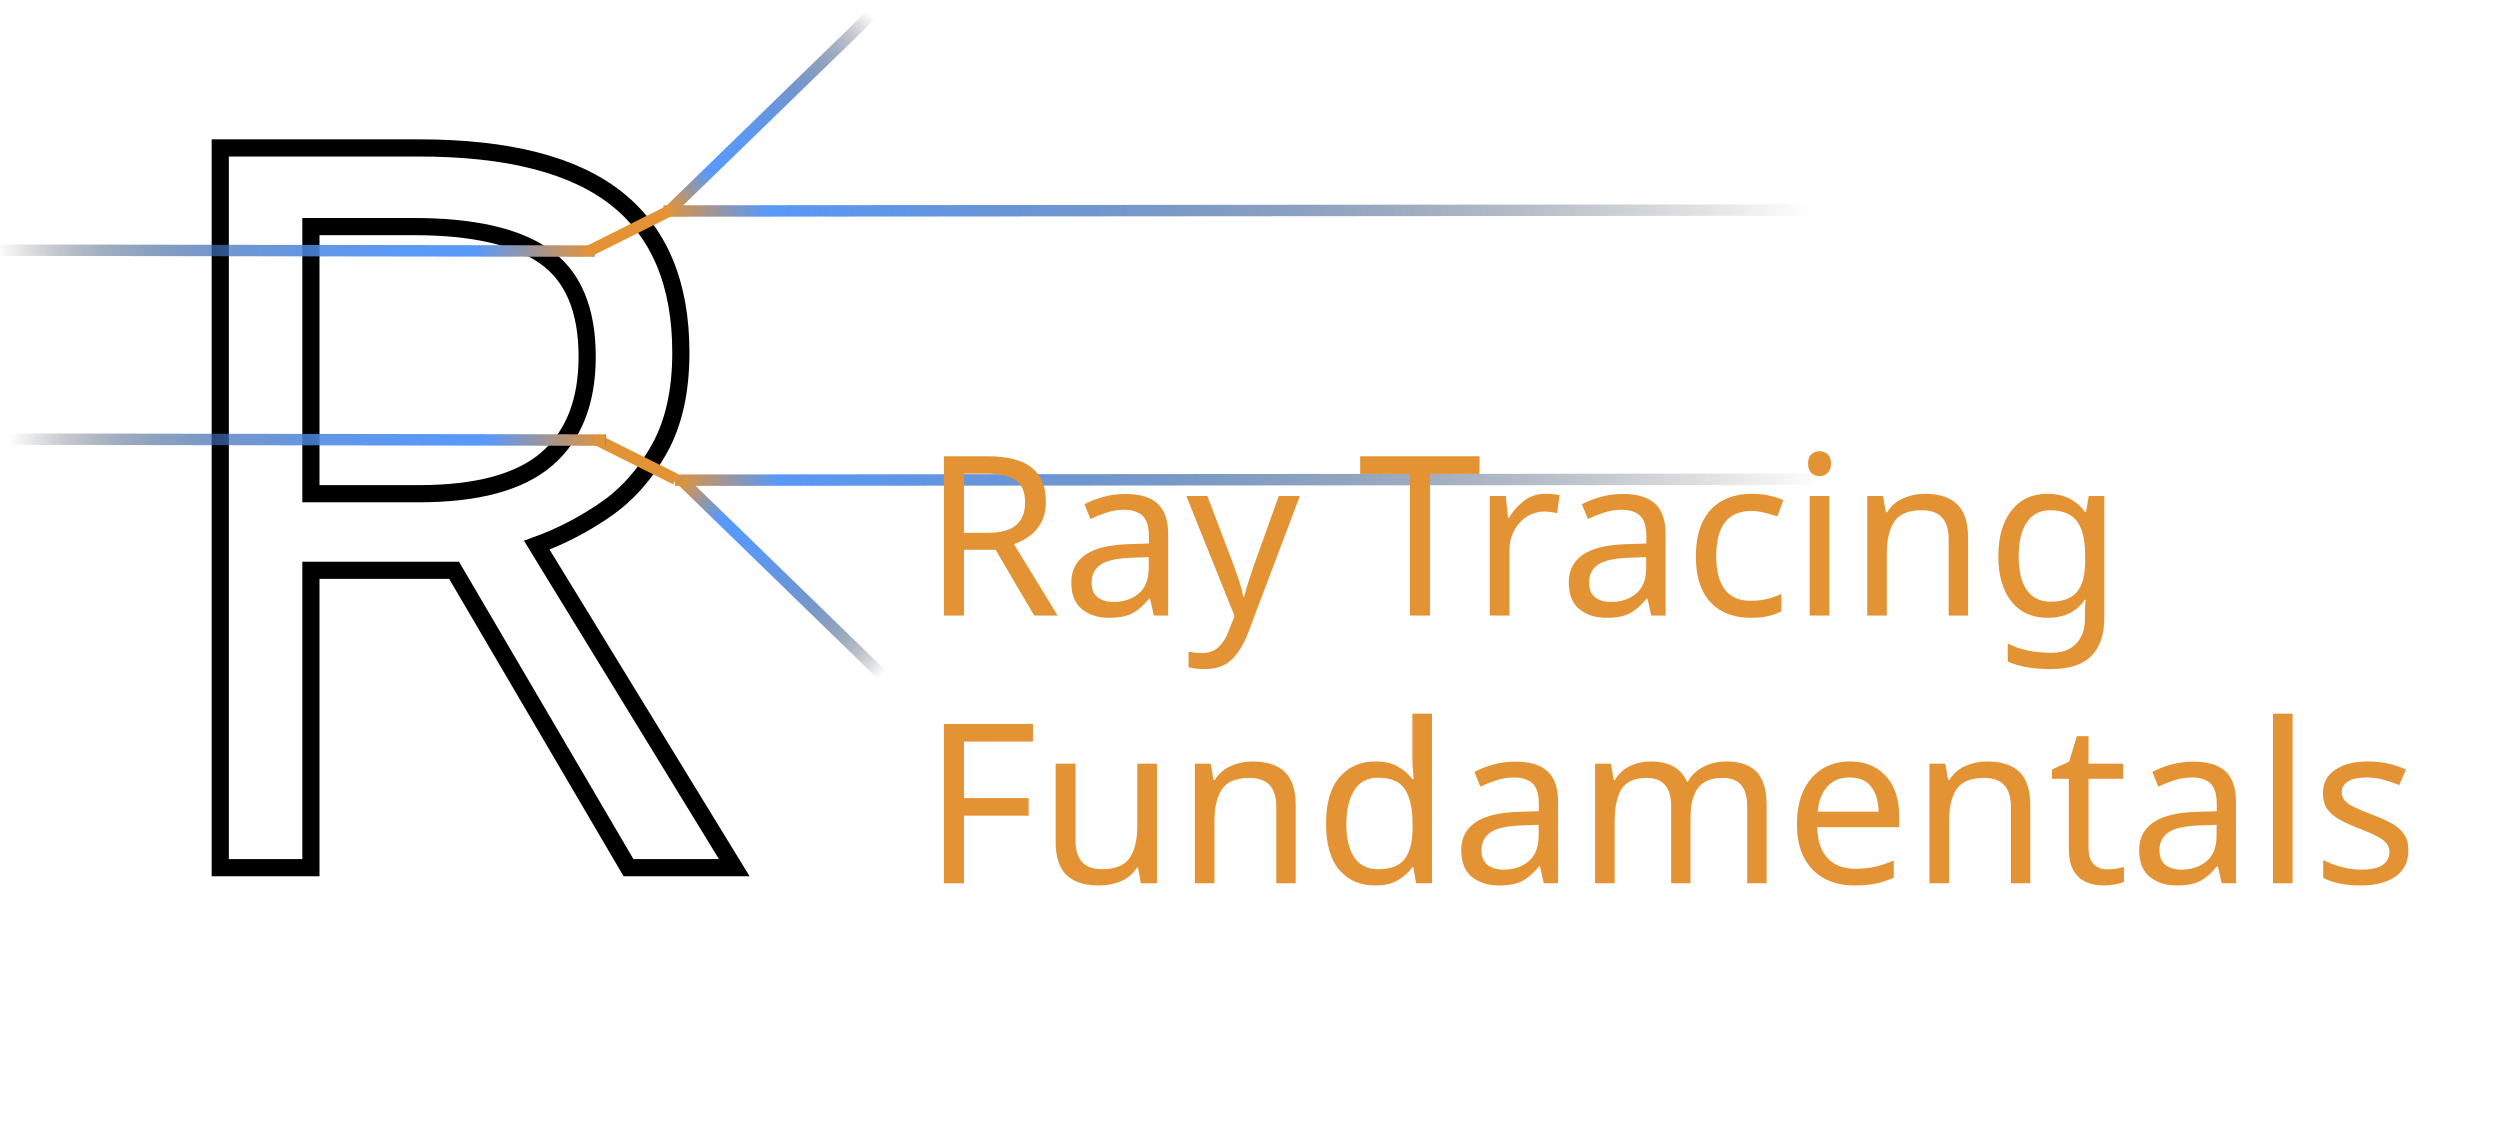
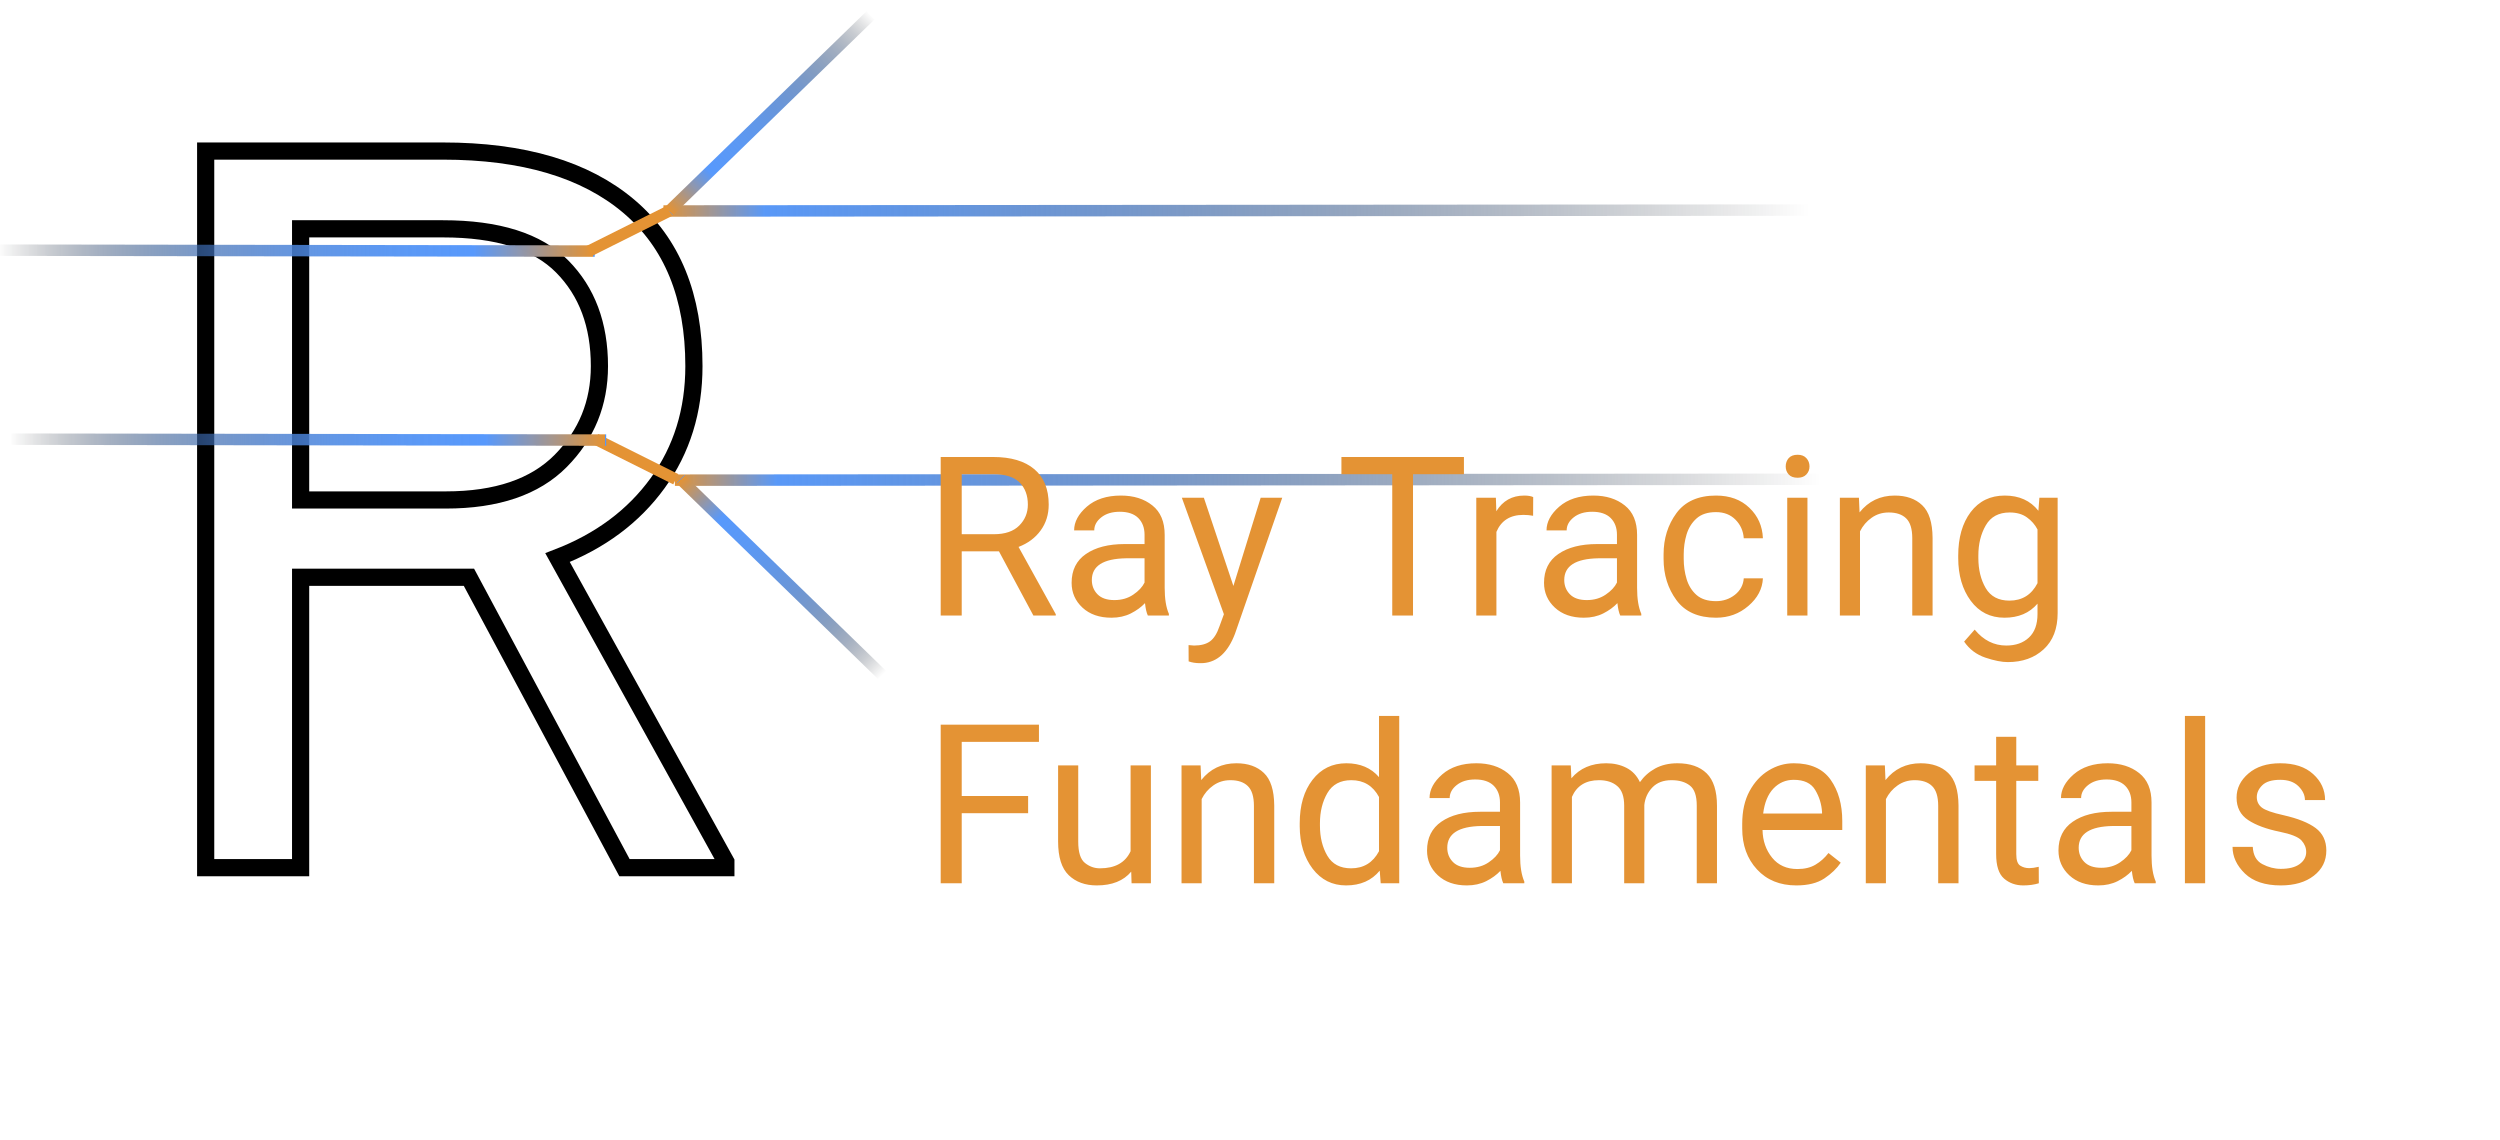
<svg xmlns="http://www.w3.org/2000/svg" xmlns:xlink="http://www.w3.org/1999/xlink" viewBox="0 0 436.51 198.98">
  <defs>
    <style>.cls-1{font-size:176px;stroke:#000000;stroke-width:3px;}.cls-1,.cls-2{fill:none;}.cls-1,.cls-2,.cls-3,.cls-4,.cls-5,.cls-6,.cls-7,.cls-8
- {stroke-miterlimit:10;}.cls-1,.cls-9{font-family:Galvji;}.cls-2{stroke:#E49334;}.cls-2,.cls-3,.cls-4,.cls-5,.cls-6,.cls-7,.cls-8{stroke-width:2px;}
+ {stroke-miterlimit:10;}.cls-1,.cls-9{font-family:Roboto;}.cls-2{stroke:#E49334;}.cls-2,.cls-3,.cls-4,.cls-5,.cls-6,.cls-7,.cls-8{stroke-width:2px;}
.cls-3,.cls-4,.cls-5,.cls-6,.cls-7,.cls-8,.cls-9{fill:#E49334;}.cls-3{stroke:url(#linear-gradient);}.cls-4{stroke:url(#linear-gradient-2);}.cls-5
{stroke:url(#linear-gradient-3);}.cls-6{stroke:url(#linear-gradient-4);}.cls-7{stroke:url(#linear-gradient-5);}.cls-8{stroke:url(#linear-gradient-6);}
.cls-9{font-size:38.95px;}</style>
    <linearGradient id="linear-gradient" x1="117.84" y1="83.59" x2="322.34" y2="83.59" gradientTransform="matrix(0.98, 0, 0, 1, 2.06, -0.19)" gradientUnits="userSpaceOnUse">
      <stop offset="0" stop-color="#5596f7" />
      <stop offset="0" stop-color="#5595f5" />
      <stop offset="0" stop-color="#E49334" />
      <stop offset="0.09" stop-color="#5495f7" stop-opacity="0.97" />
      <stop offset="0.22" stop-color="#4c87df" stop-opacity="0.88" />
      <stop offset="0.39" stop-color="#3f70ba" stop-opacity="0.73" />
      <stop offset="0.59" stop-color="#2e5185" stop-opacity="0.52" />
      <stop offset="0.8" stop-color="#172944" stop-opacity="0.26" />
      <stop offset="1" stop-opacity="0" />
    </linearGradient>
    <linearGradient id="linear-gradient-2" x1="115.73" y1="36.6" x2="320.24" y2="36.6" xlink:href="#linear-gradient" />
    <linearGradient id="linear-gradient-3" x1="97.57" y1="43.61" x2="302.08" y2="43.61" gradientTransform="matrix(-0.51, 0, 0, -1, 153.26, 88.02)" gradientUnits="userSpaceOnUse">
      <stop offset="0" stop-color="#5596f7" />
      <stop offset="0" stop-color="#5595f5" />
      <stop offset="0" stop-color="#E49334" />
      <stop offset="0.2" stop-color="#5698fc" stop-opacity="0.99" />
      <stop offset="0.34" stop-color="#5393f3" stop-opacity="0.95" />
      <stop offset="0.45" stop-color="#4e8ae4" stop-opacity="0.89" />
      <stop offset="0.55" stop-color="#477dcf" stop-opacity="0.81" />
      <stop offset="0.65" stop-color="#3d6cb3" stop-opacity="0.7" />
      <stop offset="0.74" stop-color="#315891" stop-opacity="0.57" />
      <stop offset="0.83" stop-color="#243f69" stop-opacity="0.41" />
      <stop offset="0.91" stop-color="#14233a" stop-opacity="0.23" />
      <stop offset="0.99" stop-color="#020406" stop-opacity="0.02" />
      <stop offset="1" stop-opacity="0" />
    </linearGradient>
    <linearGradient id="linear-gradient-4" x1="46.32" y1="45.86" x2="250.82" y2="45.86" gradientTransform="matrix(0.17, -0.17, 0.7, 0.72, 76.68, 11.41)" xlink:href="#linear-gradient-3" />
    <linearGradient id="linear-gradient-5" x1="14.54" y1="56.65" x2="219.04" y2="56.65" gradientTransform="matrix(0.17, 0.17, 0.7, -0.72, 76.68, 122.11)" xlink:href="#linear-gradient-3" />
    <linearGradient id="linear-gradient-6" x1="93.45" y1="10.62" x2="297.95" y2="10.62" xlink:href="#linear-gradient-3" />
  </defs>
  <g id="Layer_2" data-name="Layer 2">
    <g id="Layer_1-2" data-name="Layer 1">
      <text class="cls-1" transform="translate(21.38 151.5)">R</text>
      <line class="cls-2" x1="104" y1="76.68" x2="118" y2="83.68" />
      <line class="cls-3" x1="319" y1="83.68" x2="117.84" y2="83.84" />
      <line class="cls-4" x1="317" y1="36.68" x2="115.84" y2="36.84" />
      <line class="cls-5" y1="43.68" x2="103.84" y2="43.84" />
      <line class="cls-6" x1="152" y1="2.68" x2="116.84" y2="36.84" />
      <line class="cls-7" x1="154" y1="117.84" x2="118.84" y2="83.68" />
      <line class="cls-8" x1="2" y1="76.68" x2="105.84" y2="76.84" />
      <line class="cls-2" x1="102.84" y1="43.84" x2="116.84" y2="36.84" />
      <text class="cls-9" transform="translate(161.03 107.48)">Ray Tracing <tspan x="0" y="46.74">Fundamentals</tspan>
      </text>
    </g>
  </g>
</svg>
